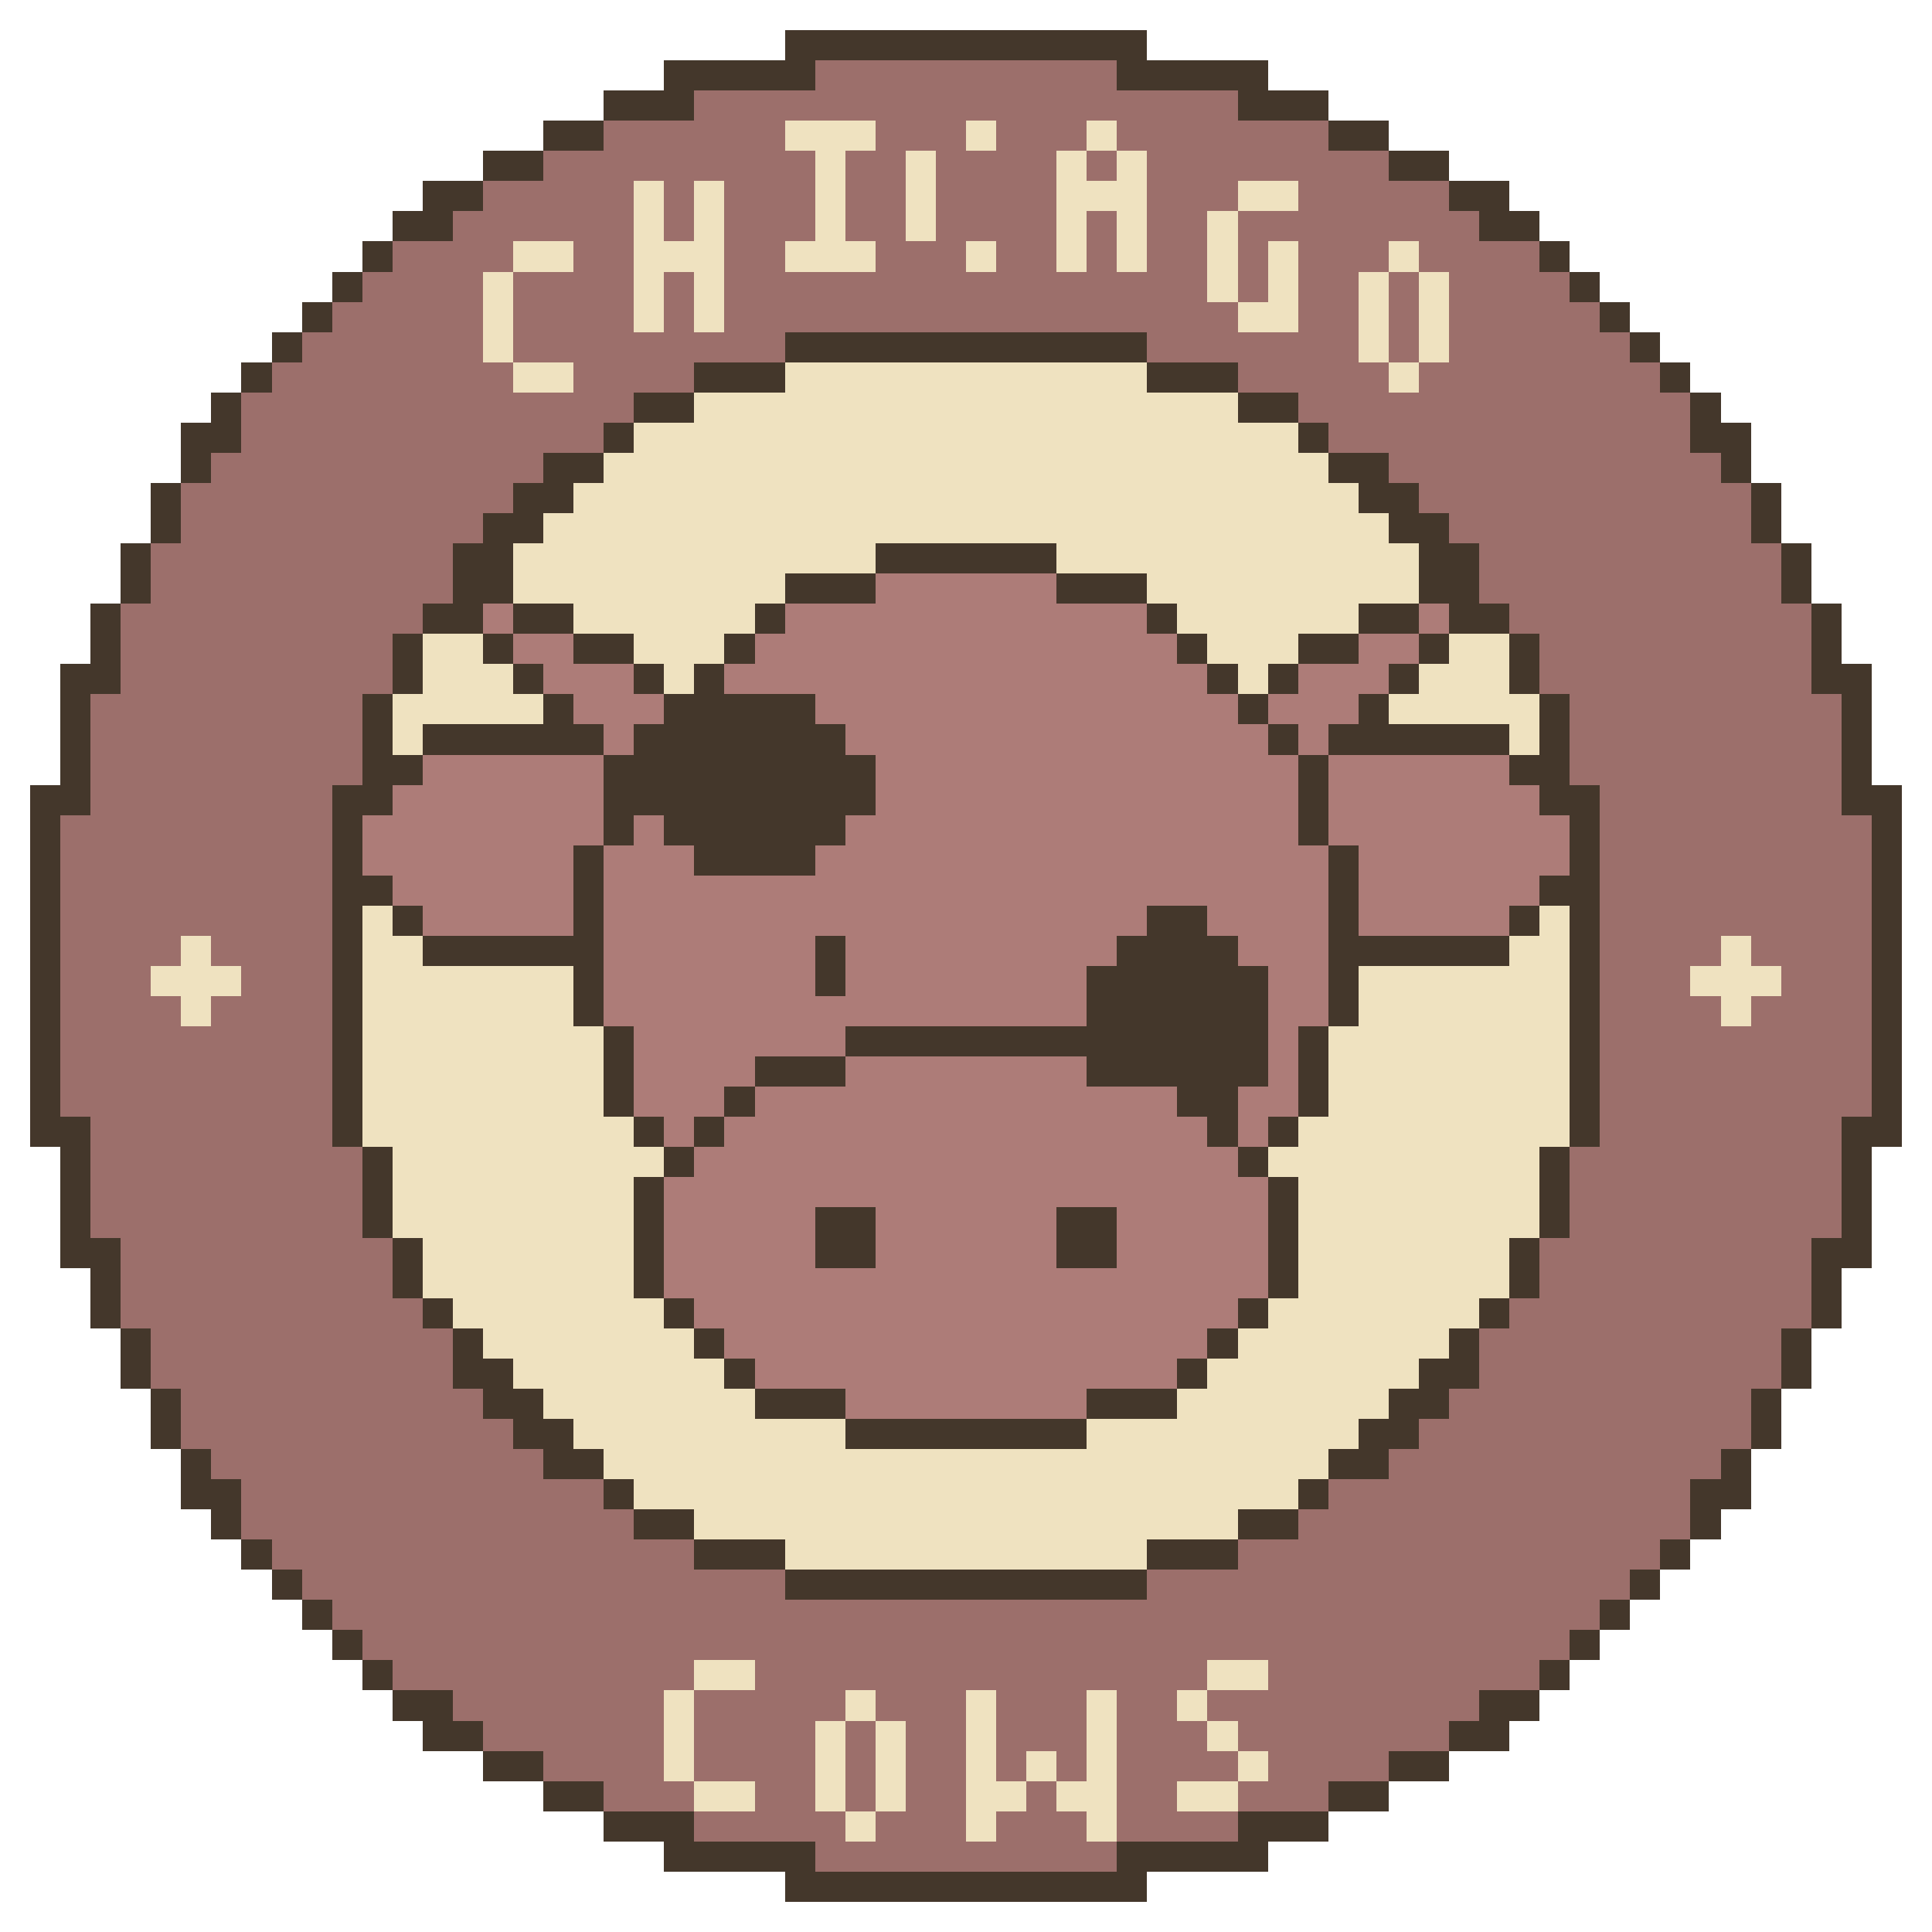
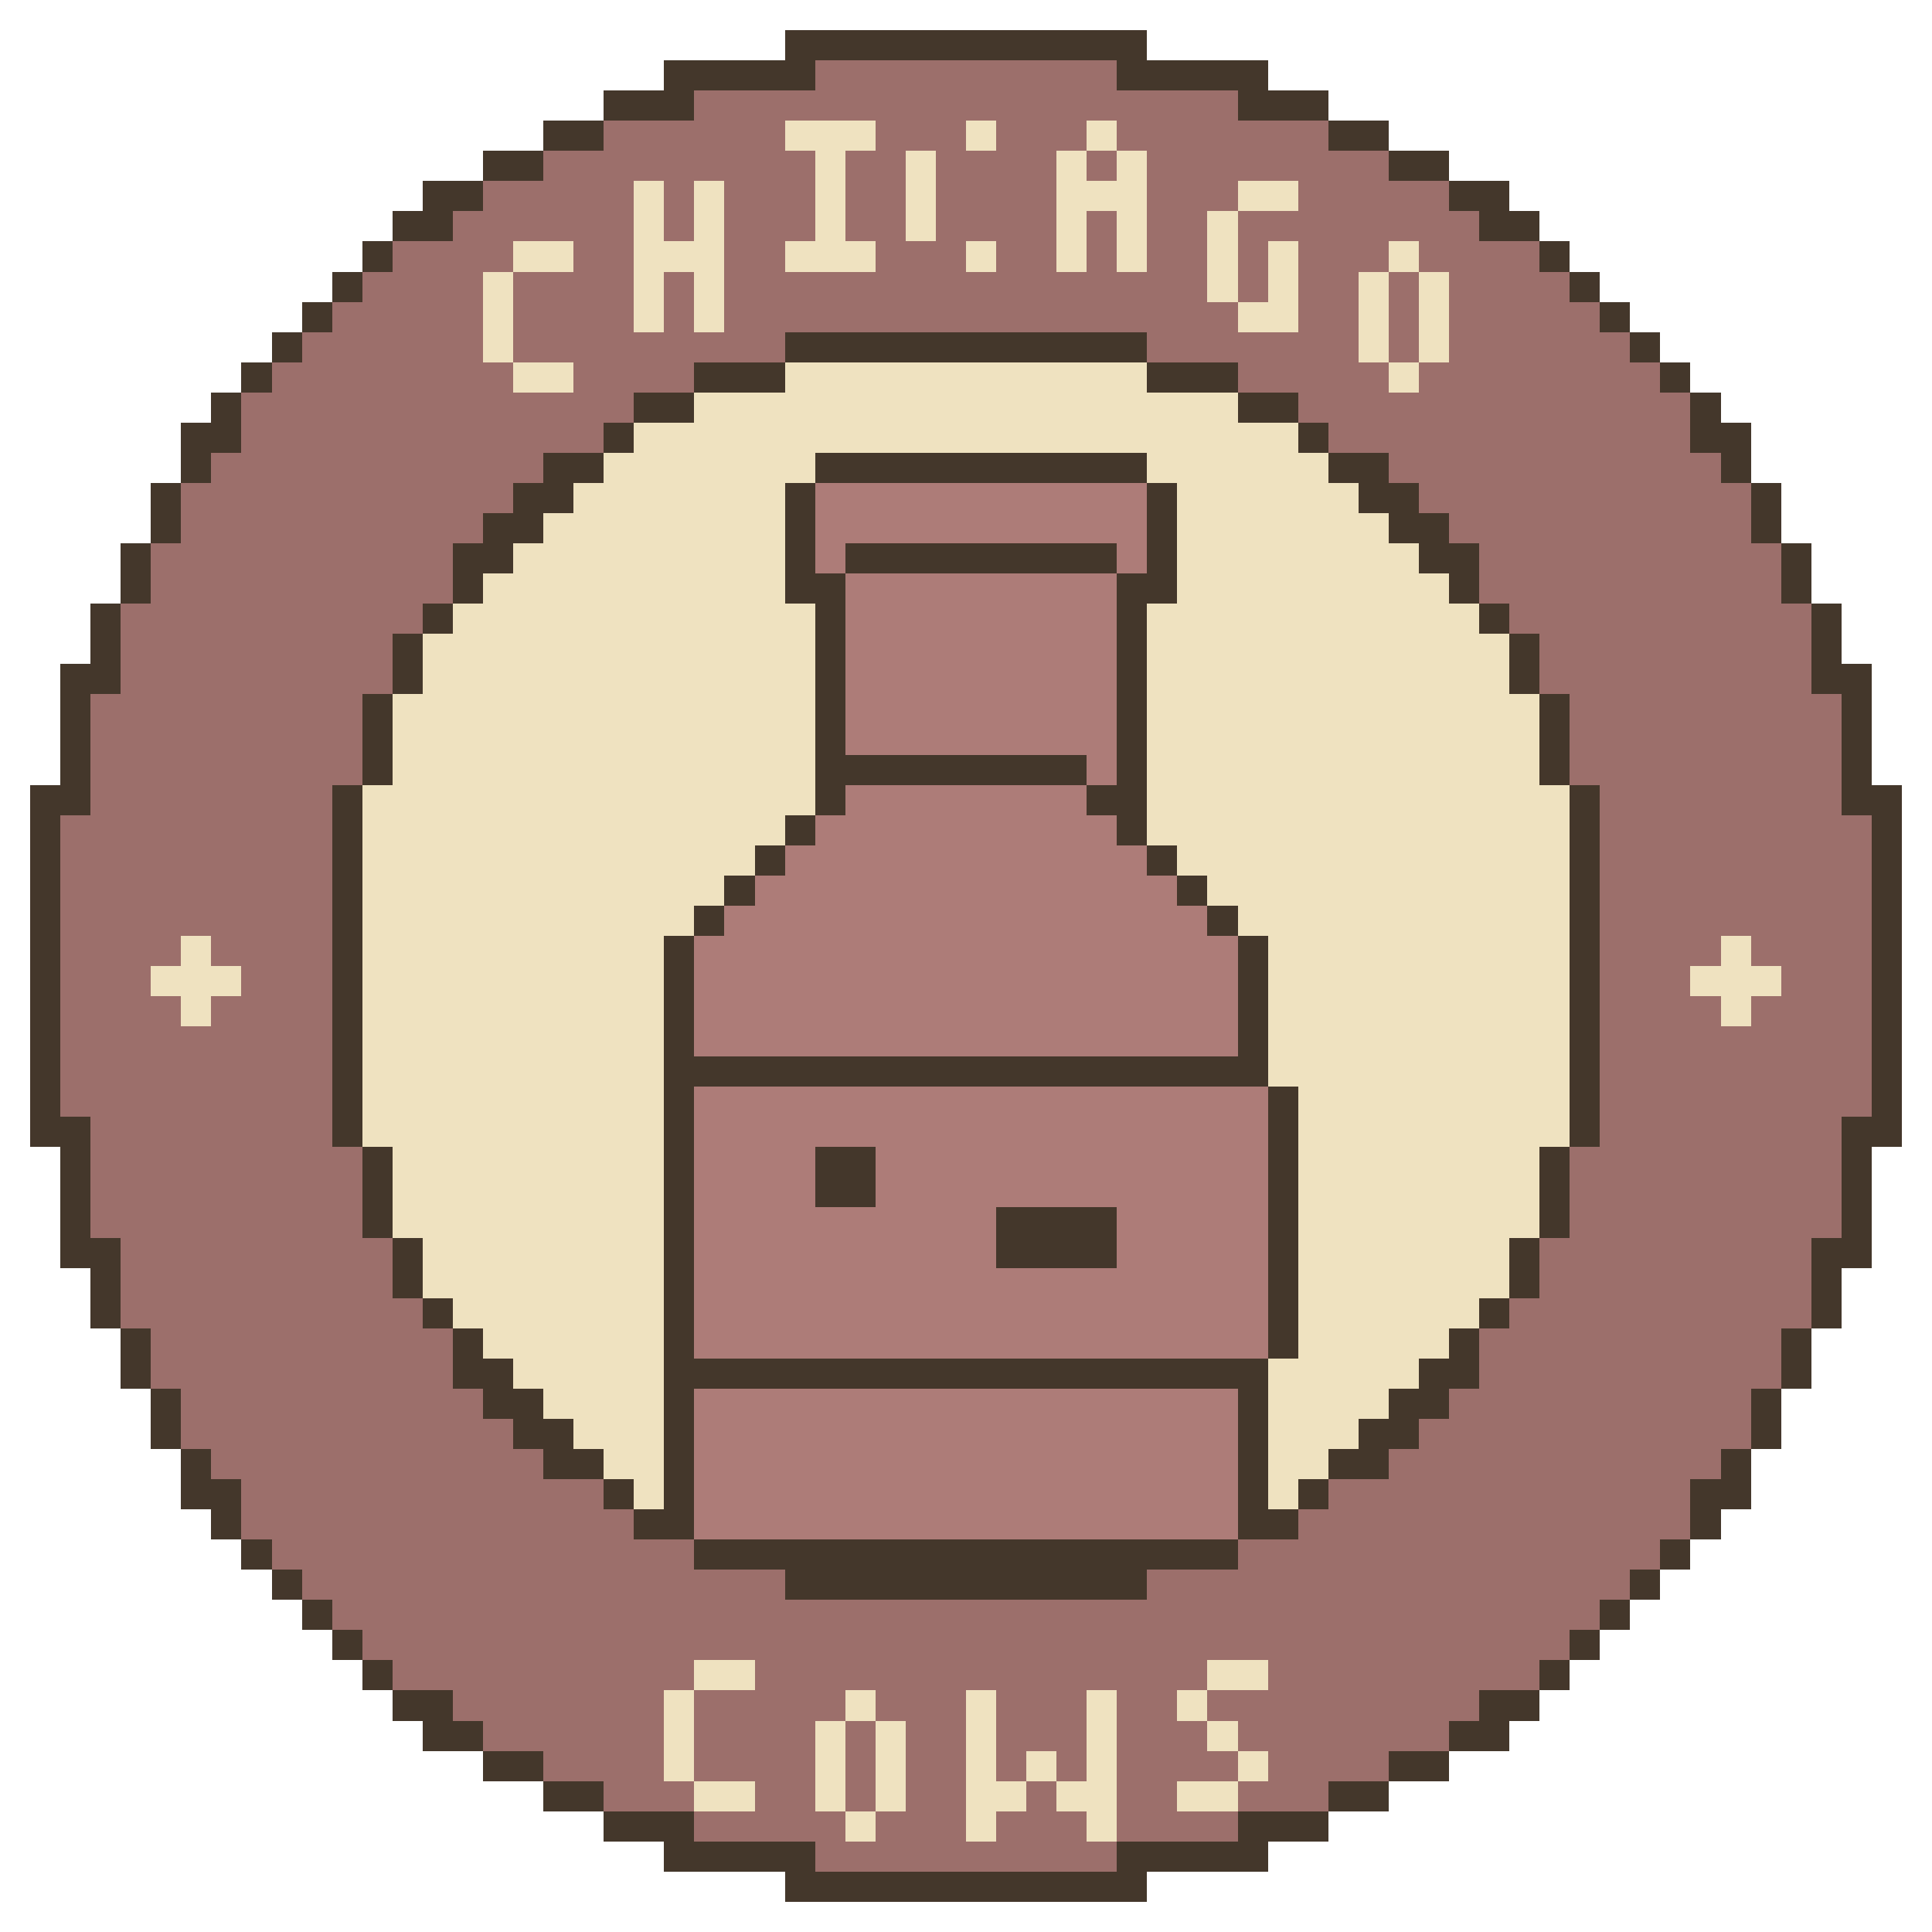
<svg xmlns="http://www.w3.org/2000/svg" viewBox="0 0 64 64" width="512" height="512" shape-rendering="crispEdges">
  <g id="logo-CHI-retro">
-     <path fill="#44372b" d="M3 21h1v1h-1zM13 21h1v1h-1zM16 21h1v1h-1zM19 21h2v1h-2zM24 21h1v1h-1zM39 21h1v1h-1zM43 21h2v1h-2zM47 21h1v1h-1zM50 21h1v1h-1zM60 21h1v1h-1zM5 17h1v1h-1zM16 17h2v1h-2zM46 17h2v1h-2zM58 17h1v1h-1zM16 58h2v1h-2zM46 58h2v1h-2zM1 32h1v1h-1zM11 32h1v1h-1zM19 32h1v1h-1zM27 32h1v1h-1zM36 32h6v1h-6zM44 32h1v1h-1zM52 32h1v1h-1zM62 32h1v1h-1zM4 45h1v1h-1zM15 45h2v1h-2zM24 45h1v1h-1zM39 45h1v1h-1zM47 45h2v1h-2zM59 45h1v1h-1zM2 41h2v1h-2zM13 41h1v1h-1zM21 41h1v1h-1zM27 41h2v1h-2zM35 41h2v1h-2zM42 41h1v1h-1zM50 41h1v1h-1zM60 41h2v1h-2zM4 18h1v1h-1zM15 18h2v1h-2zM29 18h6v1h-6zM47 18h2v1h-2zM59 18h1v1h-1zM6 14h2v1h-2zM20 14h1v1h-1zM43 14h1v1h-1zM56 14h2v1h-2zM6 15h1v1h-1zM18 15h2v1h-2zM44 15h2v1h-2zM57 15h1v1h-1zM6 48h1v1h-1zM18 48h2v1h-2zM44 48h2v1h-2zM57 48h1v1h-1zM3 42h1v1h-1zM13 42h1v1h-1zM21 42h1v1h-1zM42 42h1v1h-1zM50 42h1v1h-1zM60 42h1v1h-1zM2 38h1v1h-1zM12 38h1v1h-1zM22 38h1v1h-1zM41 38h1v1h-1zM51 38h1v1h-1zM61 38h1v1h-1zM20 3h3v1h-3zM41 3h3v1h-3zM8 51h1v1h-1zM23 51h3v1h-3zM38 51h3v1h-3zM55 51h1v1h-1zM5 16h1v1h-1zM17 16h2v1h-2zM45 16h2v1h-2zM58 16h1v1h-1zM1 34h1v1h-1zM11 34h1v1h-1zM20 34h1v1h-1zM28 34h14v1h-14zM43 34h1v1h-1zM52 34h1v1h-1zM62 34h1v1h-1zM5 47h1v1h-1zM17 47h2v1h-2zM28 47h8v1h-8zM45 47h2v1h-2zM58 47h1v1h-1zM8 12h1v1h-1zM23 12h3v1h-3zM38 12h3v1h-3zM55 12h1v1h-1zM12 8h1v1h-1zM51 8h1v1h-1zM1 28h1v1h-1zM11 28h1v1h-1zM19 28h1v1h-1zM23 28h4v1h-4zM44 28h1v1h-1zM52 28h1v1h-1zM62 28h1v1h-1zM2 24h1v1h-1zM12 24h1v1h-1zM14 24h6v1h-6zM21 24h7v1h-7zM42 24h1v1h-1zM44 24h6v1h-6zM51 24h1v1h-1zM61 24h1v1h-1zM7 13h1v1h-1zM21 13h2v1h-2zM41 13h2v1h-2zM56 13h1v1h-1zM11 9h1v1h-1zM52 9h1v1h-1zM2 25h1v1h-1zM12 25h2v1h-2zM20 25h9v1h-9zM43 25h1v1h-1zM50 25h2v1h-2zM61 25h1v1h-1zM2 22h2v1h-2zM13 22h1v1h-1zM17 22h1v1h-1zM21 22h1v1h-1zM23 22h1v1h-1zM40 22h1v1h-1zM42 22h1v1h-1zM46 22h1v1h-1zM50 22h1v1h-1zM60 22h2v1h-2zM14 57h2v1h-2zM48 57h2v1h-2zM1 30h1v1h-1zM11 30h1v1h-1zM13 30h1v1h-1zM19 30h1v1h-1zM38 30h2v1h-2zM44 30h1v1h-1zM50 30h1v1h-1zM52 30h1v1h-1zM62 30h1v1h-1zM18 4h2v1h-2zM44 4h2v1h-2zM11 54h1v1h-1zM52 54h1v1h-1zM4 19h1v1h-1zM15 19h2v1h-2zM26 19h3v1h-3zM35 19h3v1h-3zM47 19h2v1h-2zM59 19h1v1h-1zM9 11h1v1h-1zM26 11h12v1h-12zM54 11h1v1h-1zM1 31h1v1h-1zM11 31h1v1h-1zM14 31h6v1h-6zM27 31h1v1h-1zM37 31h4v1h-4zM44 31h6v1h-6zM52 31h1v1h-1zM62 31h1v1h-1zM1 27h1v1h-1zM11 27h1v1h-1zM20 27h1v1h-1zM22 27h6v1h-6zM43 27h1v1h-1zM52 27h1v1h-1zM62 27h1v1h-1zM16 5h2v1h-2zM46 5h2v1h-2zM12 55h1v1h-1zM51 55h1v1h-1zM20 60h3v1h-3zM41 60h3v1h-3zM1 37h2v1h-2zM11 37h1v1h-1zM21 37h1v1h-1zM23 37h1v1h-1zM40 37h1v1h-1zM42 37h1v1h-1zM52 37h1v1h-1zM61 37h2v1h-2zM13 7h2v1h-2zM49 7h2v1h-2zM22 61h5v1h-5zM37 61h5v1h-5zM4 44h1v1h-1zM15 44h1v1h-1zM23 44h1v1h-1zM40 44h1v1h-1zM48 44h1v1h-1zM59 44h1v1h-1zM1 35h1v1h-1zM11 35h1v1h-1zM20 35h1v1h-1zM25 35h3v1h-3zM36 35h6v1h-6zM43 35h1v1h-1zM52 35h1v1h-1zM62 35h1v1h-1zM2 40h1v1h-1zM12 40h1v1h-1zM21 40h1v1h-1zM27 40h2v1h-2zM35 40h2v1h-2zM42 40h1v1h-1zM51 40h1v1h-1zM61 40h1v1h-1zM14 6h2v1h-2zM48 6h2v1h-2zM7 50h1v1h-1zM21 50h2v1h-2zM41 50h2v1h-2zM56 50h1v1h-1zM26 1h12v1h-12zM10 53h1v1h-1zM53 53h1v1h-1zM1 29h1v1h-1zM11 29h2v1h-2zM19 29h1v1h-1zM44 29h1v1h-1zM51 29h2v1h-2zM62 29h1v1h-1zM22 2h5v1h-5zM37 2h5v1h-5zM5 46h1v1h-1zM16 46h2v1h-2zM25 46h3v1h-3zM36 46h3v1h-3zM46 46h2v1h-2zM58 46h1v1h-1zM3 43h1v1h-1zM14 43h1v1h-1zM22 43h1v1h-1zM41 43h1v1h-1zM49 43h1v1h-1zM60 43h1v1h-1zM18 59h2v1h-2zM44 59h2v1h-2zM3 20h1v1h-1zM14 20h2v1h-2zM17 20h2v1h-2zM25 20h1v1h-1zM38 20h1v1h-1zM45 20h2v1h-2zM48 20h2v1h-2zM60 20h1v1h-1zM13 56h2v1h-2zM49 56h2v1h-2zM1 36h1v1h-1zM11 36h1v1h-1zM20 36h1v1h-1zM24 36h1v1h-1zM39 36h2v1h-2zM43 36h1v1h-1zM52 36h1v1h-1zM62 36h1v1h-1zM1 33h1v1h-1zM11 33h1v1h-1zM19 33h1v1h-1zM36 33h6v1h-6zM44 33h1v1h-1zM52 33h1v1h-1zM62 33h1v1h-1zM2 39h1v1h-1zM12 39h1v1h-1zM21 39h1v1h-1zM42 39h1v1h-1zM51 39h1v1h-1zM61 39h1v1h-1zM6 49h2v1h-2zM20 49h1v1h-1zM43 49h1v1h-1zM56 49h2v1h-2zM10 10h1v1h-1zM53 10h1v1h-1zM9 52h1v1h-1zM26 52h12v1h-12zM54 52h1v1h-1zM1 26h2v1h-2zM11 26h2v1h-2zM20 26h9v1h-9zM43 26h1v1h-1zM51 26h2v1h-2zM61 26h2v1h-2zM2 23h1v1h-1zM12 23h1v1h-1zM18 23h1v1h-1zM22 23h5v1h-5zM41 23h1v1h-1zM45 23h1v1h-1zM51 23h1v1h-1zM61 23h1v1h-1zM26 62h12v1h-12z" />
+     <path fill="#44372b" d="M3 21h1v1h-1zM13 21h1v1h-1zM27 21h1v1h-1zM37 21h1v1h-1zM50 21h1v1h-1zM60 21h1v1h-1zM5 17h1v1h-1zM16 17h2v1h-2zM26 17h1v1h-1zM38 17h1v1h-1zM46 17h2v1h-2zM58 17h1v1h-1zM16 58h2v1h-2zM46 58h2v1h-2zM1 32h1v1h-1zM11 32h1v1h-1zM22 32h1v1h-1zM41 32h1v1h-1zM52 32h1v1h-1zM62 32h1v1h-1zM4 45h1v1h-1zM15 45h2v1h-2zM22 45h20v1h-20zM47 45h2v1h-2zM59 45h1v1h-1zM2 41h2v1h-2zM13 41h1v1h-1zM22 41h1v1h-1zM33 41h4v1h-4zM42 41h1v1h-1zM50 41h1v1h-1zM60 41h2v1h-2zM4 18h1v1h-1zM15 18h2v1h-2zM26 18h1v1h-1zM28 18h9v1h-9zM38 18h1v1h-1zM47 18h2v1h-2zM59 18h1v1h-1zM6 14h2v1h-2zM20 14h1v1h-1zM43 14h1v1h-1zM56 14h2v1h-2zM6 15h1v1h-1zM18 15h2v1h-2zM27 15h11v1h-11zM44 15h2v1h-2zM57 15h1v1h-1zM6 48h1v1h-1zM18 48h2v1h-2zM22 48h1v1h-1zM41 48h1v1h-1zM44 48h2v1h-2zM57 48h1v1h-1zM3 42h1v1h-1zM13 42h1v1h-1zM22 42h1v1h-1zM42 42h1v1h-1zM50 42h1v1h-1zM60 42h1v1h-1zM2 38h1v1h-1zM12 38h1v1h-1zM22 38h1v1h-1zM27 38h2v1h-2zM42 38h1v1h-1zM51 38h1v1h-1zM61 38h1v1h-1zM20 3h3v1h-3zM41 3h3v1h-3zM8 51h1v1h-1zM23 51h18v1h-18zM55 51h1v1h-1zM5 16h1v1h-1zM17 16h2v1h-2zM26 16h1v1h-1zM38 16h1v1h-1zM45 16h2v1h-2zM58 16h1v1h-1zM1 34h1v1h-1zM11 34h1v1h-1zM22 34h1v1h-1zM41 34h1v1h-1zM52 34h1v1h-1zM62 34h1v1h-1zM5 47h1v1h-1zM17 47h2v1h-2zM22 47h1v1h-1zM41 47h1v1h-1zM45 47h2v1h-2zM58 47h1v1h-1zM8 12h1v1h-1zM23 12h3v1h-3zM38 12h3v1h-3zM55 12h1v1h-1zM12 8h1v1h-1zM51 8h1v1h-1zM1 28h1v1h-1zM11 28h1v1h-1zM25 28h1v1h-1zM38 28h1v1h-1zM52 28h1v1h-1zM62 28h1v1h-1zM2 24h1v1h-1zM12 24h1v1h-1zM27 24h1v1h-1zM37 24h1v1h-1zM51 24h1v1h-1zM61 24h1v1h-1zM7 13h1v1h-1zM21 13h2v1h-2zM41 13h2v1h-2zM56 13h1v1h-1zM11 9h1v1h-1zM52 9h1v1h-1zM2 25h1v1h-1zM12 25h1v1h-1zM27 25h9v1h-9zM37 25h1v1h-1zM51 25h1v1h-1zM61 25h1v1h-1zM2 22h2v1h-2zM13 22h1v1h-1zM27 22h1v1h-1zM37 22h1v1h-1zM50 22h1v1h-1zM60 22h2v1h-2zM14 57h2v1h-2zM48 57h2v1h-2zM1 30h1v1h-1zM11 30h1v1h-1zM23 30h1v1h-1zM40 30h1v1h-1zM52 30h1v1h-1zM62 30h1v1h-1zM18 4h2v1h-2zM44 4h2v1h-2zM11 54h1v1h-1zM52 54h1v1h-1zM4 19h1v1h-1zM15 19h1v1h-1zM26 19h2v1h-2zM37 19h2v1h-2zM48 19h1v1h-1zM59 19h1v1h-1zM9 11h1v1h-1zM26 11h12v1h-12zM54 11h1v1h-1zM1 31h1v1h-1zM11 31h1v1h-1zM22 31h1v1h-1zM41 31h1v1h-1zM52 31h1v1h-1zM62 31h1v1h-1zM1 27h1v1h-1zM11 27h1v1h-1zM26 27h1v1h-1zM37 27h1v1h-1zM52 27h1v1h-1zM62 27h1v1h-1zM16 5h2v1h-2zM46 5h2v1h-2zM12 55h1v1h-1zM51 55h1v1h-1zM20 60h3v1h-3zM41 60h3v1h-3zM1 37h2v1h-2zM11 37h1v1h-1zM22 37h1v1h-1zM42 37h1v1h-1zM52 37h1v1h-1zM61 37h2v1h-2zM13 7h2v1h-2zM49 7h2v1h-2zM22 61h5v1h-5zM37 61h5v1h-5zM4 44h1v1h-1zM15 44h1v1h-1zM22 44h1v1h-1zM42 44h1v1h-1zM48 44h1v1h-1zM59 44h1v1h-1zM1 35h1v1h-1zM11 35h1v1h-1zM22 35h20v1h-20zM52 35h1v1h-1zM62 35h1v1h-1zM2 40h1v1h-1zM12 40h1v1h-1zM22 40h1v1h-1zM33 40h4v1h-4zM42 40h1v1h-1zM51 40h1v1h-1zM61 40h1v1h-1zM14 6h2v1h-2zM48 6h2v1h-2zM7 50h1v1h-1zM21 50h2v1h-2zM41 50h2v1h-2zM56 50h1v1h-1zM26 1h12v1h-12zM10 53h1v1h-1zM53 53h1v1h-1zM1 29h1v1h-1zM11 29h1v1h-1zM24 29h1v1h-1zM39 29h1v1h-1zM52 29h1v1h-1zM62 29h1v1h-1zM22 2h5v1h-5zM37 2h5v1h-5zM5 46h1v1h-1zM16 46h2v1h-2zM22 46h1v1h-1zM41 46h1v1h-1zM46 46h2v1h-2zM58 46h1v1h-1zM3 43h1v1h-1zM14 43h1v1h-1zM22 43h1v1h-1zM42 43h1v1h-1zM49 43h1v1h-1zM60 43h1v1h-1zM18 59h2v1h-2zM44 59h2v1h-2zM3 20h1v1h-1zM14 20h1v1h-1zM27 20h1v1h-1zM37 20h1v1h-1zM49 20h1v1h-1zM60 20h1v1h-1zM13 56h2v1h-2zM49 56h2v1h-2zM1 36h1v1h-1zM11 36h1v1h-1zM22 36h1v1h-1zM42 36h1v1h-1zM52 36h1v1h-1zM62 36h1v1h-1zM1 33h1v1h-1zM11 33h1v1h-1zM22 33h1v1h-1zM41 33h1v1h-1zM52 33h1v1h-1zM62 33h1v1h-1zM2 39h1v1h-1zM12 39h1v1h-1zM22 39h1v1h-1zM27 39h2v1h-2zM42 39h1v1h-1zM51 39h1v1h-1zM61 39h1v1h-1zM6 49h2v1h-2zM20 49h1v1h-1zM22 49h1v1h-1zM41 49h1v1h-1zM43 49h1v1h-1zM56 49h2v1h-2zM10 10h1v1h-1zM53 10h1v1h-1zM9 52h1v1h-1zM26 52h12v1h-12zM54 52h1v1h-1zM1 26h2v1h-2zM11 26h1v1h-1zM27 26h1v1h-1zM36 26h2v1h-2zM52 26h1v1h-1zM61 26h2v1h-2zM2 23h1v1h-1zM12 23h1v1h-1zM27 23h1v1h-1zM37 23h1v1h-1zM51 23h1v1h-1zM61 23h1v1h-1zM26 62h12v1h-12z" />
    <path fill="#9c6f6b" d="M4 21h9v1h-9zM51 21h9v1h-9zM6 17h10v1h-10zM48 17h10v1h-10zM18 58h4v1h-4zM23 58h4v1h-4zM28 58h1v1h-1zM30 58h2v1h-2zM33 58h1v1h-1zM35 58h1v1h-1zM37 58h4v1h-4zM42 58h4v1h-4zM2 32h3v1h-3zM8 32h3v1h-3zM53 32h3v1h-3zM59 32h3v1h-3zM5 45h10v1h-10zM49 45h10v1h-10zM4 41h9v1h-9zM51 41h9v1h-9zM5 18h10v1h-10zM49 18h10v1h-10zM8 14h12v1h-12zM44 14h12v1h-12zM7 15h11v1h-11zM46 15h11v1h-11zM7 48h11v1h-11zM46 48h11v1h-11zM4 42h9v1h-9zM51 42h9v1h-9zM3 38h9v1h-9zM52 38h9v1h-9zM23 3h18v1h-18zM9 51h14v1h-14zM41 51h14v1h-14zM6 16h11v1h-11zM47 16h11v1h-11zM2 34h9v1h-9zM53 34h9v1h-9zM6 47h11v1h-11zM47 47h11v1h-11zM9 12h8v1h-8zM19 12h4v1h-4zM41 12h5v1h-5zM47 12h8v1h-8zM13 8h4v1h-4zM19 8h2v1h-2zM24 8h2v1h-2zM29 8h3v1h-3zM33 8h2v1h-2zM36 8h1v1h-1zM38 8h2v1h-2zM41 8h1v1h-1zM43 8h3v1h-3zM47 8h4v1h-4zM2 28h9v1h-9zM53 28h9v1h-9zM3 24h9v1h-9zM52 24h9v1h-9zM8 13h13v1h-13zM43 13h13v1h-13zM12 9h4v1h-4zM17 9h4v1h-4zM22 9h1v1h-1zM24 9h16v1h-16zM41 9h1v1h-1zM43 9h2v1h-2zM46 9h1v1h-1zM48 9h4v1h-4zM3 25h9v1h-9zM52 25h9v1h-9zM4 22h9v1h-9zM51 22h9v1h-9zM16 57h6v1h-6zM23 57h4v1h-4zM28 57h1v1h-1zM30 57h2v1h-2zM33 57h3v1h-3zM37 57h3v1h-3zM41 57h7v1h-7zM2 30h9v1h-9zM53 30h9v1h-9zM20 4h6v1h-6zM29 4h3v1h-3zM33 4h3v1h-3zM37 4h7v1h-7zM12 54h40v1h-40zM5 19h10v1h-10zM49 19h10v1h-10zM10 11h6v1h-6zM17 11h9v1h-9zM38 11h7v1h-7zM46 11h1v1h-1zM48 11h6v1h-6zM2 31h4v1h-4zM7 31h4v1h-4zM53 31h4v1h-4zM58 31h4v1h-4zM2 27h9v1h-9zM53 27h9v1h-9zM18 5h9v1h-9zM28 5h2v1h-2zM31 5h4v1h-4zM36 5h1v1h-1zM38 5h8v1h-8zM13 55h10v1h-10zM25 55h15v1h-15zM42 55h9v1h-9zM23 60h5v1h-5zM29 60h3v1h-3zM33 60h3v1h-3zM37 60h4v1h-4zM3 37h8v1h-8zM53 37h8v1h-8zM15 7h6v1h-6zM22 7h1v1h-1zM24 7h3v1h-3zM28 7h2v1h-2zM31 7h4v1h-4zM36 7h1v1h-1zM38 7h2v1h-2zM41 7h8v1h-8zM27 61h10v1h-10zM5 44h10v1h-10zM49 44h10v1h-10zM2 35h9v1h-9zM53 35h9v1h-9zM3 40h9v1h-9zM52 40h9v1h-9zM16 6h5v1h-5zM22 6h1v1h-1zM24 6h3v1h-3zM28 6h2v1h-2zM31 6h4v1h-4zM38 6h3v1h-3zM43 6h5v1h-5zM8 50h13v1h-13zM43 50h13v1h-13zM11 53h42v1h-42zM2 29h9v1h-9zM53 29h9v1h-9zM27 2h10v1h-10zM6 46h10v1h-10zM48 46h10v1h-10zM4 43h10v1h-10zM50 43h10v1h-10zM20 59h3v1h-3zM25 59h2v1h-2zM28 59h1v1h-1zM30 59h2v1h-2zM34 59h1v1h-1zM37 59h2v1h-2zM41 59h3v1h-3zM4 20h10v1h-10zM50 20h10v1h-10zM15 56h7v1h-7zM23 56h5v1h-5zM29 56h3v1h-3zM33 56h3v1h-3zM37 56h2v1h-2zM40 56h9v1h-9zM2 36h9v1h-9zM53 36h9v1h-9zM2 33h4v1h-4zM7 33h4v1h-4zM53 33h4v1h-4zM58 33h4v1h-4zM3 39h9v1h-9zM52 39h9v1h-9zM8 49h12v1h-12zM44 49h12v1h-12zM11 10h5v1h-5zM17 10h4v1h-4zM22 10h1v1h-1zM24 10h17v1h-17zM43 10h2v1h-2zM46 10h1v1h-1zM48 10h5v1h-5zM10 52h16v1h-16zM38 52h16v1h-16zM3 26h8v1h-8zM53 26h8v1h-8zM3 23h9v1h-9zM52 23h9v1h-9z" />
-     <path fill="#ad7c78" d="M17 21h2v1h-2zM25 21h14v1h-14zM45 21h2v1h-2zM20 32h7v1h-7zM28 32h8v1h-8zM42 32h2v1h-2zM25 45h14v1h-14zM22 41h5v1h-5zM29 41h6v1h-6zM37 41h5v1h-5zM22 42h20v1h-20zM23 38h18v1h-18zM21 34h7v1h-7zM42 34h1v1h-1zM12 28h7v1h-7zM20 28h3v1h-3zM27 28h17v1h-17zM45 28h7v1h-7zM20 24h1v1h-1zM28 24h14v1h-14zM43 24h1v1h-1zM14 25h6v1h-6zM29 25h14v1h-14zM44 25h6v1h-6zM18 22h3v1h-3zM24 22h16v1h-16zM43 22h3v1h-3zM14 30h5v1h-5zM20 30h18v1h-18zM40 30h4v1h-4zM45 30h5v1h-5zM29 19h6v1h-6zM20 31h7v1h-7zM28 31h9v1h-9zM41 31h3v1h-3zM12 27h8v1h-8zM21 27h1v1h-1zM28 27h15v1h-15zM44 27h8v1h-8zM22 37h1v1h-1zM24 37h16v1h-16zM41 37h1v1h-1zM24 44h16v1h-16zM21 35h4v1h-4zM28 35h8v1h-8zM42 35h1v1h-1zM22 40h5v1h-5zM29 40h6v1h-6zM37 40h5v1h-5zM13 29h6v1h-6zM20 29h24v1h-24zM45 29h6v1h-6zM28 46h8v1h-8zM23 43h18v1h-18zM16 20h1v1h-1zM26 20h12v1h-12zM47 20h1v1h-1zM21 36h3v1h-3zM25 36h14v1h-14zM41 36h2v1h-2zM20 33h16v1h-16zM42 33h2v1h-2zM22 39h20v1h-20zM13 26h7v1h-7zM29 26h14v1h-14zM44 26h7v1h-7zM19 23h3v1h-3zM27 23h14v1h-14zM42 23h3v1h-3z" />
-     <path fill="#efe2c0" d="M14 21h2v1h-2zM21 21h3v1h-3zM40 21h3v1h-3zM48 21h2v1h-2zM18 17h28v1h-28zM22 58h1v1h-1zM27 58h1v1h-1zM29 58h1v1h-1zM32 58h1v1h-1zM34 58h1v1h-1zM36 58h1v1h-1zM41 58h1v1h-1zM5 32h3v1h-3zM12 32h7v1h-7zM45 32h7v1h-7zM56 32h3v1h-3zM17 45h7v1h-7zM40 45h7v1h-7zM14 41h7v1h-7zM43 41h7v1h-7zM17 18h12v1h-12zM35 18h12v1h-12zM21 14h22v1h-22zM20 15h24v1h-24zM20 48h24v1h-24zM14 42h7v1h-7zM43 42h7v1h-7zM13 38h9v1h-9zM42 38h9v1h-9zM26 51h12v1h-12zM19 16h26v1h-26zM12 34h8v1h-8zM44 34h8v1h-8zM19 47h9v1h-9zM36 47h9v1h-9zM17 12h2v1h-2zM26 12h12v1h-12zM46 12h1v1h-1zM17 8h2v1h-2zM21 8h3v1h-3zM26 8h3v1h-3zM32 8h1v1h-1zM35 8h1v1h-1zM37 8h1v1h-1zM40 8h1v1h-1zM42 8h1v1h-1zM46 8h1v1h-1zM13 24h1v1h-1zM50 24h1v1h-1zM23 13h18v1h-18zM16 9h1v1h-1zM21 9h1v1h-1zM23 9h1v1h-1zM40 9h1v1h-1zM42 9h1v1h-1zM45 9h1v1h-1zM47 9h1v1h-1zM14 22h3v1h-3zM22 22h1v1h-1zM41 22h1v1h-1zM47 22h3v1h-3zM22 57h1v1h-1zM27 57h1v1h-1zM29 57h1v1h-1zM32 57h1v1h-1zM36 57h1v1h-1zM40 57h1v1h-1zM12 30h1v1h-1zM51 30h1v1h-1zM26 4h3v1h-3zM32 4h1v1h-1zM36 4h1v1h-1zM17 19h9v1h-9zM38 19h9v1h-9zM16 11h1v1h-1zM45 11h1v1h-1zM47 11h1v1h-1zM6 31h1v1h-1zM12 31h2v1h-2zM50 31h2v1h-2zM57 31h1v1h-1zM27 5h1v1h-1zM30 5h1v1h-1zM35 5h1v1h-1zM37 5h1v1h-1zM23 55h2v1h-2zM40 55h2v1h-2zM28 60h1v1h-1zM32 60h1v1h-1zM36 60h1v1h-1zM12 37h9v1h-9zM43 37h9v1h-9zM21 7h1v1h-1zM23 7h1v1h-1zM27 7h1v1h-1zM30 7h1v1h-1zM35 7h1v1h-1zM37 7h1v1h-1zM40 7h1v1h-1zM16 44h7v1h-7zM41 44h7v1h-7zM12 35h8v1h-8zM44 35h8v1h-8zM13 40h8v1h-8zM43 40h8v1h-8zM21 6h1v1h-1zM23 6h1v1h-1zM27 6h1v1h-1zM30 6h1v1h-1zM35 6h3v1h-3zM41 6h2v1h-2zM23 50h18v1h-18zM18 46h7v1h-7zM39 46h7v1h-7zM15 43h7v1h-7zM42 43h7v1h-7zM23 59h2v1h-2zM27 59h1v1h-1zM29 59h1v1h-1zM32 59h2v1h-2zM35 59h2v1h-2zM39 59h2v1h-2zM19 20h6v1h-6zM39 20h6v1h-6zM22 56h1v1h-1zM28 56h1v1h-1zM32 56h1v1h-1zM36 56h1v1h-1zM39 56h1v1h-1zM12 36h8v1h-8zM44 36h8v1h-8zM6 33h1v1h-1zM12 33h7v1h-7zM45 33h7v1h-7zM57 33h1v1h-1zM13 39h8v1h-8zM43 39h8v1h-8zM21 49h22v1h-22zM16 10h1v1h-1zM21 10h1v1h-1zM23 10h1v1h-1zM41 10h2v1h-2zM45 10h1v1h-1zM47 10h1v1h-1zM13 23h5v1h-5zM46 23h5v1h-5z" />
+     <path fill="#ad7c78" d="M28 21h9v1h-9zM27 17h11v1h-11zM23 32h18v1h-18zM23 41h10v1h-10zM37 41h5v1h-5zM27 18h1v1h-1zM37 18h1v1h-1zM23 48h18v1h-18zM23 42h19v1h-19zM23 38h4v1h-4zM29 38h13v1h-13zM27 16h11v1h-11zM23 34h18v1h-18zM23 47h18v1h-18zM26 28h12v1h-12zM28 24h9v1h-9zM36 25h1v1h-1zM28 22h9v1h-9zM24 30h16v1h-16zM28 19h9v1h-9zM23 31h18v1h-18zM27 27h10v1h-10zM23 37h19v1h-19zM23 44h19v1h-19zM23 40h10v1h-10zM37 40h5v1h-5zM23 50h18v1h-18zM25 29h14v1h-14zM23 46h18v1h-18zM23 43h19v1h-19zM28 20h9v1h-9zM23 36h19v1h-19zM23 33h18v1h-18zM23 39h4v1h-4zM29 39h13v1h-13zM23 49h18v1h-18zM28 26h8v1h-8zM28 23h9v1h-9z" />
+     <path fill="#efe2c0" d="M14 21h13v1h-13zM38 21h12v1h-12zM18 17h8v1h-8zM39 17h7v1h-7zM22 58h1v1h-1zM27 58h1v1h-1zM29 58h1v1h-1zM32 58h1v1h-1zM34 58h1v1h-1zM36 58h1v1h-1zM41 58h1v1h-1zM5 32h3v1h-3zM12 32h10v1h-10zM42 32h10v1h-10zM56 32h3v1h-3zM17 45h5v1h-5zM42 45h5v1h-5zM14 41h8v1h-8zM43 41h7v1h-7zM17 18h9v1h-9zM39 18h8v1h-8zM21 14h22v1h-22zM20 15h7v1h-7zM38 15h6v1h-6zM20 48h2v1h-2zM42 48h2v1h-2zM14 42h8v1h-8zM43 42h7v1h-7zM13 38h9v1h-9zM43 38h8v1h-8zM19 16h7v1h-7zM39 16h6v1h-6zM12 34h10v1h-10zM42 34h10v1h-10zM19 47h3v1h-3zM42 47h3v1h-3zM17 12h2v1h-2zM26 12h12v1h-12zM46 12h1v1h-1zM17 8h2v1h-2zM21 8h3v1h-3zM26 8h3v1h-3zM32 8h1v1h-1zM35 8h1v1h-1zM37 8h1v1h-1zM40 8h1v1h-1zM42 8h1v1h-1zM46 8h1v1h-1zM12 28h13v1h-13zM39 28h13v1h-13zM13 24h14v1h-14zM38 24h13v1h-13zM23 13h18v1h-18zM16 9h1v1h-1zM21 9h1v1h-1zM23 9h1v1h-1zM40 9h1v1h-1zM42 9h1v1h-1zM45 9h1v1h-1zM47 9h1v1h-1zM13 25h14v1h-14zM38 25h13v1h-13zM14 22h13v1h-13zM38 22h12v1h-12zM22 57h1v1h-1zM27 57h1v1h-1zM29 57h1v1h-1zM32 57h1v1h-1zM36 57h1v1h-1zM40 57h1v1h-1zM12 30h11v1h-11zM41 30h11v1h-11zM26 4h3v1h-3zM32 4h1v1h-1zM36 4h1v1h-1zM16 19h10v1h-10zM39 19h9v1h-9zM16 11h1v1h-1zM45 11h1v1h-1zM47 11h1v1h-1zM6 31h1v1h-1zM12 31h10v1h-10zM42 31h10v1h-10zM57 31h1v1h-1zM12 27h14v1h-14zM38 27h14v1h-14zM27 5h1v1h-1zM30 5h1v1h-1zM35 5h1v1h-1zM37 5h1v1h-1zM23 55h2v1h-2zM40 55h2v1h-2zM28 60h1v1h-1zM32 60h1v1h-1zM36 60h1v1h-1zM12 37h10v1h-10zM43 37h9v1h-9zM21 7h1v1h-1zM23 7h1v1h-1zM27 7h1v1h-1zM30 7h1v1h-1zM35 7h1v1h-1zM37 7h1v1h-1zM40 7h1v1h-1zM16 44h6v1h-6zM43 44h5v1h-5zM12 35h10v1h-10zM42 35h10v1h-10zM13 40h9v1h-9zM43 40h8v1h-8zM21 6h1v1h-1zM23 6h1v1h-1zM27 6h1v1h-1zM30 6h1v1h-1zM35 6h3v1h-3zM41 6h2v1h-2zM12 29h12v1h-12zM40 29h12v1h-12zM18 46h4v1h-4zM42 46h4v1h-4zM15 43h7v1h-7zM43 43h6v1h-6zM23 59h2v1h-2zM27 59h1v1h-1zM29 59h1v1h-1zM32 59h2v1h-2zM35 59h2v1h-2zM39 59h2v1h-2zM15 20h12v1h-12zM38 20h11v1h-11zM22 56h1v1h-1zM28 56h1v1h-1zM32 56h1v1h-1zM36 56h1v1h-1zM39 56h1v1h-1zM12 36h10v1h-10zM43 36h9v1h-9zM6 33h1v1h-1zM12 33h10v1h-10zM42 33h10v1h-10zM57 33h1v1h-1zM13 39h9v1h-9zM43 39h8v1h-8zM21 49h1v1h-1zM42 49h1v1h-1zM16 10h1v1h-1zM21 10h1v1h-1zM23 10h1v1h-1zM41 10h2v1h-2zM45 10h1v1h-1zM47 10h1v1h-1zM12 26h15v1h-15zM38 26h14v1h-14zM13 23h14v1h-14zM38 23h13v1h-13z" />
  </g>
</svg>
